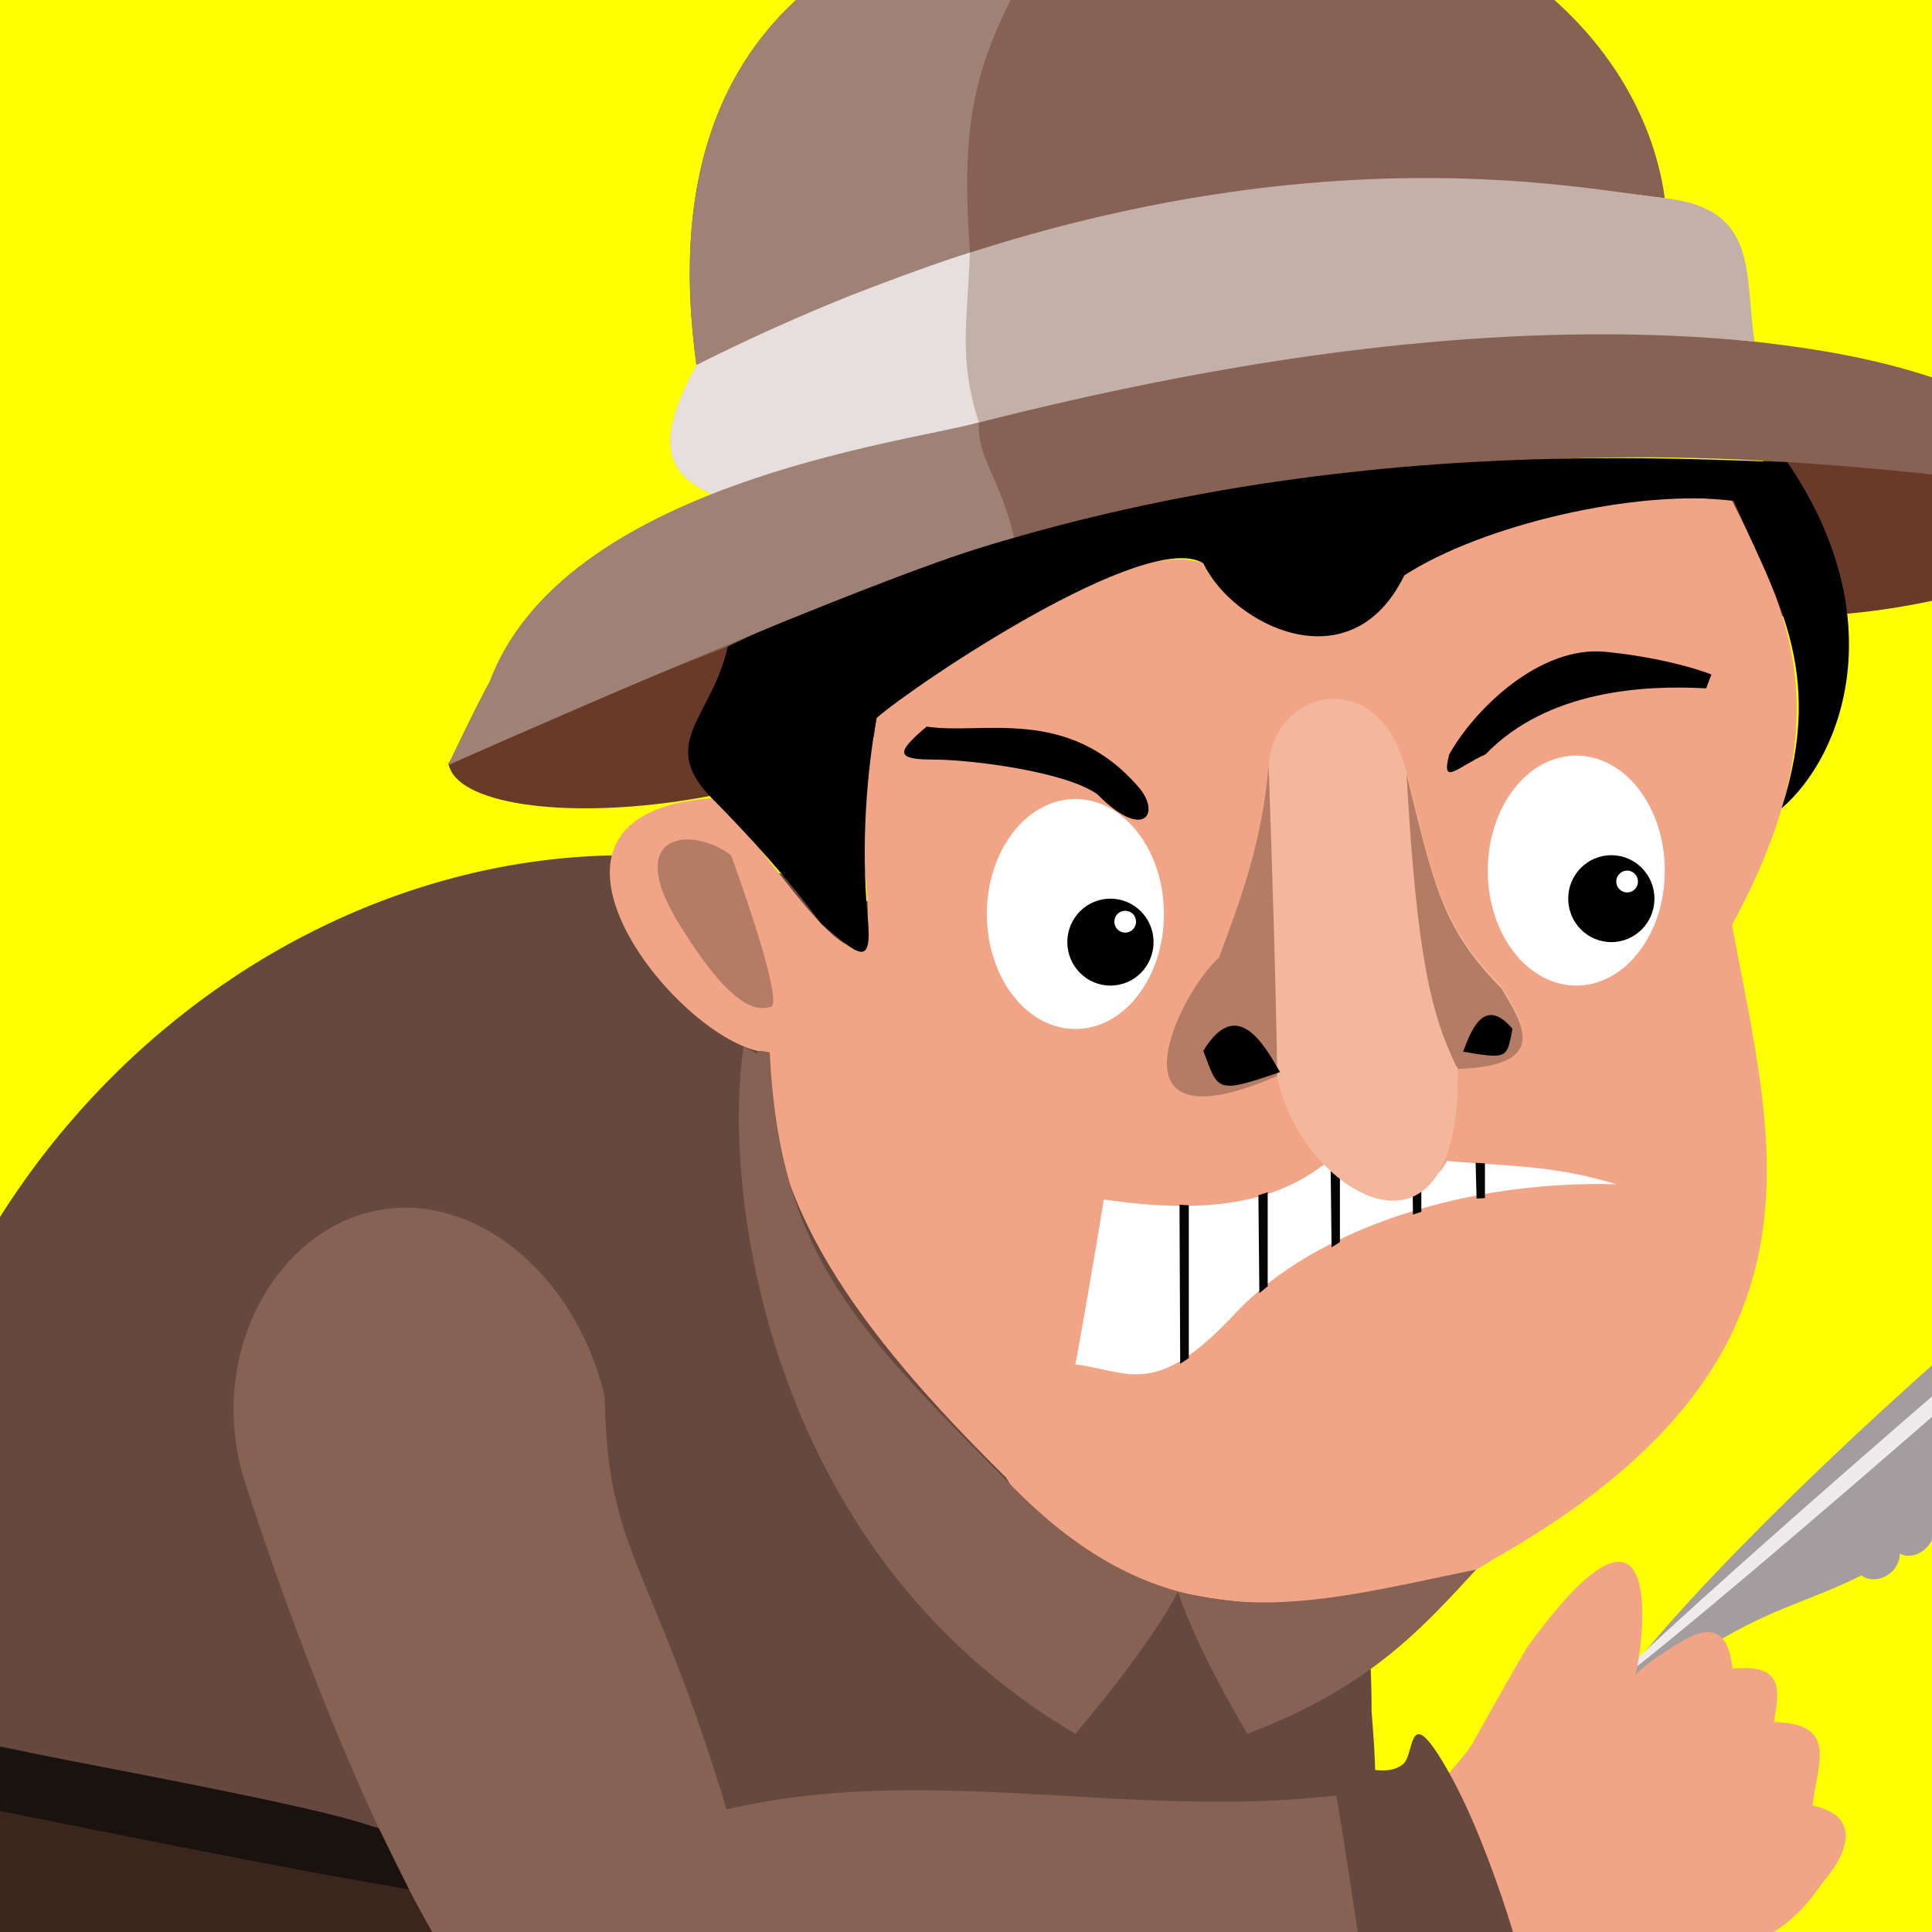
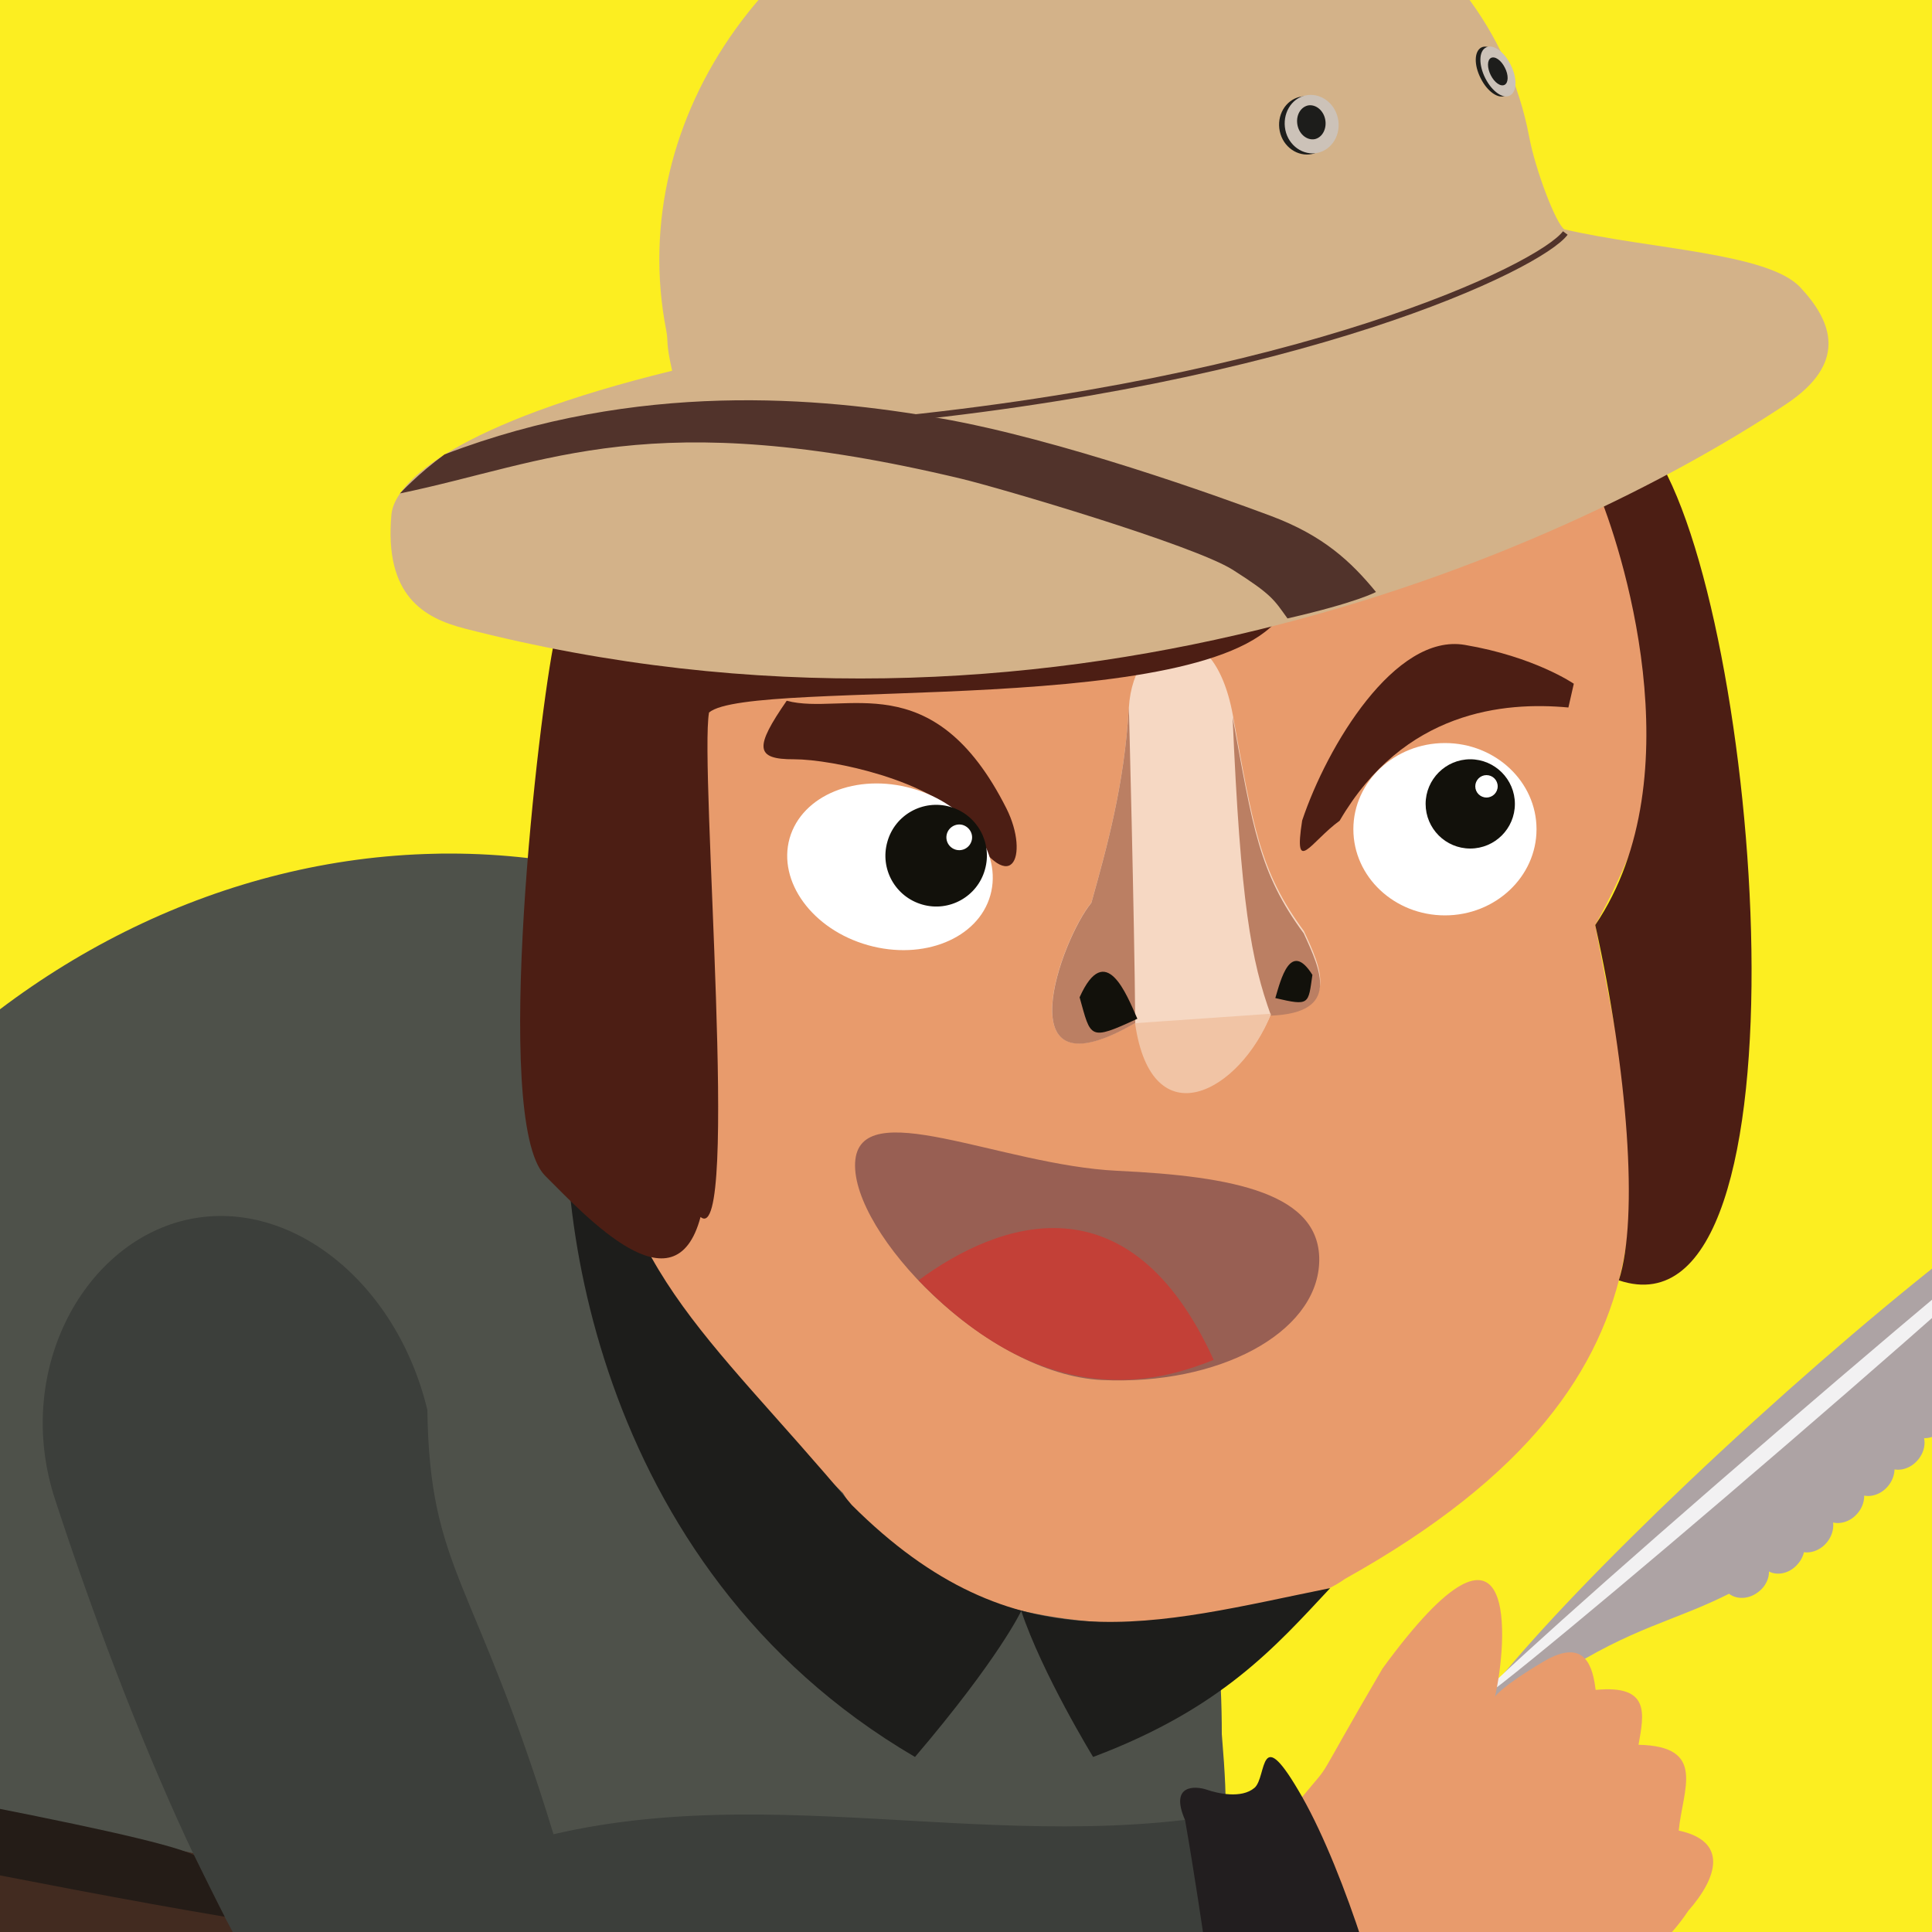
- <svg xmlns="http://www.w3.org/2000/svg" xmlns:xlink="http://www.w3.org/1999/xlink" version="1.1" x="0px" y="0px" viewBox="0 0 500 500" style="enable-background:new 0 0 500 500;" xml:space="preserve">
+ <svg xmlns="http://www.w3.org/2000/svg" xmlns:xlink="http://www.w3.org/1999/xlink" version="1.1" id="Calque_1" x="0px" y="0px" viewBox="0 0 100 100" style="enable-background:new 0 0 100 100;" xml:space="preserve">
  <style type="text/css">
- 	.st0{fill:#39B54A;}
- 	.st1{clip-path:url(#SVGID_2_);}
- 	.st2{fill:#A49DA0;}
- 	.st3{fill:#6C1011;}
- 	.st4{fill:#1B0B11;}
- 	.st5{fill:#693A28;}
- 	.st6{fill:#44312A;}
- 	.st7{fill:#65493E;}
- 	.st8{fill:#F1A586;}
- 	.st9{fill:#FFFFFF;}
- 	.st10{fill:#876153;}
- 	.st11{fill:#9F8175;}
- 	.st12{fill:#3B261E;}
- 	.st13{fill:#C3B0A9;}
- 	.st14{fill:#E7DFDD;}
- 	.st15{fill:#531911;}
- 	.st16{fill:#F4B79E;}
- 	.st17{fill:#B57C65;}
- 	.st18{fill:none;stroke:#000400;stroke-width:2.678;stroke-miterlimit:10;}
- 	.st19{fill:none;stroke:#000400;stroke-width:1.929;stroke-miterlimit:10;}
- 	.st20{fill:#000200;stroke:#030504;stroke-width:1.339;stroke-miterlimit:10;}
- 	.st21{fill:#EDEBEC;}
- 	.st22{fill:#19120F;}
- 	.st23{fill:#F15A24;}
- 	.st24{fill:#FF7BAC;}
- 	.st25{fill:#FFFF00;}
- 	.st26{clip-path:url(#SVGID_4_);}
- 	.st27{fill:none;stroke:#000400;stroke-width:2.688;stroke-miterlimit:10;}
- 	.st28{fill:none;stroke:#000400;stroke-width:1.936;stroke-miterlimit:10;}
- 	.st29{fill:#000200;stroke:#030504;stroke-width:1.344;stroke-miterlimit:10;}
- 	.st30{clip-path:url(#SVGID_6_);}
- 	.st31{clip-path:url(#SVGID_8_);}
- 	.st32{fill:#A66519;}
- 	.st33{fill:#F5C783;}
- 	.st34{fill:#D79B56;}
- 	.st35{fill:#F29885;}
- 	.st36{fill:#F6B83F;}
- 	.st37{fill:#E57F82;}
- 	.st38{fill:#E2A69C;}
- 	.st39{opacity:0.5;fill:#A5753E;}
- 	.st40{fill:#2B2523;}
- 	.st41{fill:#12110B;}
- 	.st42{clip-path:url(#SVGID_10_);}
- 	.st43{fill:#00FFFF;}
- 	.st44{clip-path:url(#SVGID_12_);}
+ 	.st0{fill:#FCEE21;}
+ 	.st1{clip-path:url(#SVGID_2_);fill:#ADA3A4;}
+ 	.st2{clip-path:url(#SVGID_4_);fill:#ADA3A4;}
+ 	.st3{clip-path:url(#SVGID_6_);fill:#ADA3A4;}
+ 	.st4{clip-path:url(#SVGID_8_);fill:#ADA3A4;}
+ 	.st5{clip-path:url(#SVGID_10_);fill:#ADA3A4;}
+ 	.st6{clip-path:url(#SVGID_12_);fill:#ADA3A4;}
+ 	.st7{clip-path:url(#SVGID_14_);fill:#ADA3A4;}
+ 	.st8{clip-path:url(#SVGID_16_);fill:#ADA3A4;}
+ 	.st9{clip-path:url(#SVGID_18_);fill:#4E514A;}
+ 	.st10{clip-path:url(#SVGID_20_);fill:#E89B6C;}
+ 	.st11{clip-path:url(#SVGID_22_);fill:#4C1E14;}
+ 	.st12{clip-path:url(#SVGID_24_);fill:#4C1E14;}
+ 	.st13{clip-path:url(#SVGID_26_);fill:#FFFFFF;}
+ 	.st14{clip-path:url(#SVGID_28_);fill:#12110B;}
+ 	.st15{clip-path:url(#SVGID_30_);fill:#FFFFFF;}
+ 	.st16{clip-path:url(#SVGID_32_);fill:#12110B;}
+ 	.st17{clip-path:url(#SVGID_34_);fill:#FFFFFF;}
+ 	.st18{clip-path:url(#SVGID_36_);fill:#FFFFFF;}
+ 	.st19{clip-path:url(#SVGID_38_);fill:#422B20;}
+ 	.st20{clip-path:url(#SVGID_40_);fill:#3C3F3B;}
+ 	.st21{clip-path:url(#SVGID_42_);fill:#F6D8C3;}
+ 	.st22{clip-path:url(#SVGID_44_);fill:#BB7F63;}
+ 	.st23{clip-path:url(#SVGID_46_);fill:#BB7F63;}
+ 	.st24{clip-path:url(#SVGID_48_);fill:#12110B;}
+ 	.st25{clip-path:url(#SVGID_50_);fill:#12110B;}
+ 	.st26{clip-path:url(#SVGID_52_);fill:#F2F1F2;}
+ 	.st27{clip-path:url(#SVGID_54_);fill:#E89B6C;}
+ 	.st28{clip-path:url(#SVGID_56_);fill:#221E1F;}
+ 	.st29{clip-path:url(#SVGID_58_);fill:#241C17;}
+ 	.st30{clip-path:url(#SVGID_60_);fill:#F1C4A5;}
+ 	.st31{clip-path:url(#SVGID_62_);fill:#1D1D1B;}
+ 	.st32{clip-path:url(#SVGID_64_);fill:#4C1E14;}
+ 	.st33{clip-path:url(#SVGID_66_);fill:#985F53;}
+ 	.st34{clip-path:url(#SVGID_68_);fill:#C34037;}
+ 	.st35{clip-path:url(#SVGID_70_);fill:#D3B289;}
+ 	.st36{clip-path:url(#SVGID_72_);fill:#1D1D1B;}
+ 	.st37{clip-path:url(#SVGID_74_);fill:#CCC2B8;}
+ 	.st38{clip-path:url(#SVGID_76_);fill:#1D1D1B;}
+ 	.st39{clip-path:url(#SVGID_78_);fill:#CCC2B8;}
+ 	.st40{clip-path:url(#SVGID_80_);fill:#1D1D1B;}
+ 	.st41{clip-path:url(#SVGID_82_);fill:#1D1D1B;}
+ 	.st42{clip-path:url(#SVGID_84_);fill:#51332B;}
+ 	.st43{clip-path:url(#SVGID_86_);fill:none;stroke:#51332B;stroke-width:0.3;stroke-miterlimit:10;}
</style>
-   <g id="Calque_1">
+   <g>
+     <rect class="st0" width="100" height="100" />
+   </g>
+   <g>
    <g>
-       <defs>
-         <rect id="SVGID_1_" x="-520" y="0" width="500" height="500" />
-       </defs>
-       <clipPath id="SVGID_2_">
-         <use xlink:href="#SVGID_1_" style="overflow:visible;" />
-       </clipPath>
-       <g class="st1">
-         <path class="st2" d="M-32.08,363.41c-44.9,40.84-77.9,77.68-73.71,82.29c52.54-44.65,55.41-22.14,100.31-62.99     C39.42,341.87,61,302.41,56.8,297.8C52.61,293.2,12.81,322.56-32.08,363.41z" />
-         <path class="st2" d="M35.47,342.11c-1.98,2.8-5.52,3.71-7.91,2.02c-2.4-1.69-2.73-5.33-0.75-8.13c1.98-2.8,5.52-3.71,7.91-2.02     C37.11,335.67,37.45,339.31,35.47,342.11z" />
-         <path class="st2" d="M28.86,351.63c-2.3,2.54-5.92,3.02-8.1,1.06c-2.17-1.97-2.06-5.62,0.24-8.17c2.3-2.54,5.92-3.02,8.09-1.06     C31.27,345.44,31.16,349.09,28.86,351.63z" />
-         <path class="st2" d="M22.89,358.88c-2.3,2.54-5.93,3.02-8.1,1.06c-2.17-1.96-2.07-5.62,0.24-8.16c2.3-2.55,5.92-3.02,8.09-1.06     C25.29,352.68,25.19,356.34,22.89,358.88z" />
-         <path class="st2" d="M15.39,365.37c-2.3,2.55-5.93,3.02-8.09,1.06c-2.17-1.97-2.07-5.62,0.24-8.16c2.3-2.55,5.92-3.02,8.09-1.06     C17.8,359.17,17.69,362.83,15.39,365.37z" />
-         <path class="st2" d="M8.76,373.23c-2.3,2.55-5.93,3.02-8.09,1.06c-2.18-1.97-2.07-5.62,0.23-8.16c2.3-2.55,5.92-3.02,8.09-1.06     C11.17,367.03,11.07,370.68,8.76,373.23z" />
-         <path class="st2" d="M1.25,379.79c-2.3,2.54-5.93,3.02-8.1,1.06c-2.17-1.97-2.06-5.62,0.24-8.16c2.3-2.55,5.92-3.02,8.09-1.06     C3.65,373.59,3.55,377.24,1.25,379.79z" />
-         <path class="st5" d="M26.82,129.85c1.65,10.35-23.57,22.97-56.31,28.17c-32.75,5.21-60.62,1.03-62.27-9.32     c-1.65-10.36,14.86-28.35,47.6-33.55C-11.41,109.95,25.18,119.5,26.82,129.85z" />
-         <path class="st10" d="M-404,198.43c18.08-37.59,27.2-55.05,71.6-69.25c44.4-14.21,155.9-52.1,266.46-39.47     c23.43,2.68,67.61,8.64,94.4,39.47C-80.22,117.17-185.07,98.36-404,198.43z" />
-         <path class="st21" d="M-26.47,366.13c-42.12,36.29-75.68,66.39-74.95,67.22c0.72,0.84,35.45-27.91,77.56-64.2     c42.11-36.29,75.67-66.38,74.95-67.22C50.37,301.1,15.65,329.84-26.47,366.13z" />
-       </g>
-     </g>
-   </g>
-   <g id="Calque_2">
-     <rect y="-0.05" class="st25" width="500" height="500" />
-     <g>
-       <defs>
-         <rect id="SVGID_3_" y="-2" width="500" height="503.91" />
-       </defs>
-       <clipPath id="SVGID_4_">
-         <use xlink:href="#SVGID_3_" style="overflow:visible;" />
-       </clipPath>
-       <g class="st26">
-         <path class="st2" d="M487.92,364.25c-44.9,41.16-77.9,78.29-73.71,82.93c52.54-45,55.41-22.32,100.31-63.48     c44.91-41.16,66.48-80.93,62.29-85.58C572.61,293.49,532.81,323.08,487.92,364.25z" />
-         <path class="st2" d="M505.95,394.95c-2.3,2.56-5.93,3.04-8.09,1.06c-2.18-1.98-2.07-5.66,0.24-8.22c2.3-2.57,5.92-3.04,8.09-1.07     C508.35,388.7,508.25,392.38,505.95,394.95z" />
-         <path class="st2" d="M498.77,400.34c-2.3,2.56-5.93,3.04-8.1,1.06c-2.17-1.98-2.07-5.66,0.24-8.23c2.3-2.57,5.92-3.05,8.09-1.07     C501.17,394.08,501.07,397.76,498.77,400.34z" />
-         <path class="st2" d="M489.02,407.24c-2.72,2.12-6.36,1.94-8.15-0.4c-1.79-2.34-1.04-5.94,1.68-8.05     c2.71-2.12,6.36-1.94,8.15,0.39C492.49,401.51,491.74,405.12,489.02,407.24z" />
-         <path class="st5" d="M234.65,178.55c1.65,10.43-23.56,23.14-56.31,28.39c-32.75,5.24-60.62,1.04-62.27-9.4     c10.23-13.33,23.57-23.14,56.31-28.39C205.13,163.9,233.01,168.11,234.65,178.55z" />
-         <path class="st5" d="M546.82,128.87c1.65,10.43-23.57,23.15-56.31,28.39c-32.75,5.25-60.62,1.04-62.27-9.39     c-1.65-10.44,14.86-28.57,47.6-33.81C508.59,108.8,545.18,118.43,546.82,128.87z" />
-         <path class="st7" d="M354.97,442.99c0-122.42-86.39-221.66-192.96-221.66c-1.22,0-2.43,0.01-3.64,0.04     C53.49,223.6-41.56,322.44-30.94,442.99c2.07,23.49,4.75,31.58,4.75,31.58c33.92,17.99,76.77,28.79,135.68,30.59     c58.92,1.8,116.32,28.29,222.71,15.29C353.19,462.88,358.33,484.3,354.97,442.99z" />
-         <path class="st8" d="M448.26,129.57c13.83,27.89,29.46,55.78,0,109.75c10.27,56.67,29.46,112.9-62.49,164.63     c-19.19,13.94-99.98,22.49-125.42-21.59c-38.83-38.23-63.38-72.42-61.15-109.98c-21.87-0.22-73.2-62.75-13.39-65.9     c20.98,23.84,46.42,67.92,36.6,9.45c3.57-25.19,4.46-30.14,4.46-30.14c6.7-8.54,63.28-47.68,84.53-40.03     c5.18,13.5,38.66,31.04,52.04,3.15C385.32,135.41,388.9,124.17,448.26,129.57z" />
-         <path d="M375.06,195.24c6.25-11.25,23.21-28.34,40.61-26.54c17.4,1.8,27.23,5.85,27.23,5.85c-1.34,3.6-1.34,3.6-1.34,3.6     c-16.06-0.9-41.06,0.45-57.13,17.09C377.29,198.39,372.83,203.78,375.06,195.24z" />
-         <path d="M239.82,188.04c14.28,2.25,36.54-5.6,54.9,15.74c5.8,6.75,1.34,13.95-10.71,1.8c-8.03-5.85-32.58-9-42.4-9     C231.79,196.59,231.79,194.79,239.82,188.04z" />
-         <ellipse class="st9" cx="407.94" cy="225.31" rx="22.91" ry="29.76" />
-         <path d="M428.17,232.57c0,6.21-5,11.25-11.16,11.25c-6.16,0-11.16-5.04-11.16-11.25c0-6.21,5-11.25,11.16-11.25     C423.17,221.33,428.17,226.36,428.17,232.57z" />
-         <path class="st9" d="M301.22,236.55c0,16.44-10.25,29.76-22.91,29.76c-12.65,0-22.91-13.32-22.91-29.76     c0-16.43,10.26-29.76,22.91-29.76C290.96,206.79,301.22,220.12,301.22,236.55z" />
-         <path d="M298.54,243.82c0,6.21-5,11.25-11.16,11.25c-6.17,0-11.16-5.04-11.16-11.25c0-6.21,4.99-11.25,11.16-11.25     C293.55,232.57,298.54,237.61,298.54,243.82z" />
-         <path class="st9" d="M294.01,238.53c0,1.56-1.26,2.83-2.81,2.83s-2.81-1.26-2.81-2.83s1.25-2.83,2.81-2.83     S294.01,236.97,294.01,238.53z" />
-         <path class="st9" d="M423.91,228.14c0,1.56-1.26,2.83-2.81,2.83c-1.55,0-2.81-1.26-2.81-2.83s1.25-2.83,2.81-2.83     C422.65,225.31,423.91,226.57,423.91,228.14z" />
-         <path class="st9" d="M285.66,310.43c7.93,1.15,15.68,1.83,23.07,1.63c12.94-0.34,24.78-3.36,34.53-11.17     c4.06,6.81,24.3,12.75,31.19-0.41c16.8,1.36,28.09,1.17,43.85,6.01c-38.29-1.06-77.93,11.2-98.64,33.44     c-20.73,22.24-27.27,14.98-41.34,13.17C282.71,329.04,285.66,310.43,285.66,310.43z" />
-         <path class="st10" d="M430.85,51.3c-6.13-44.66-55.19-92.44-152.54-80.29C179.49-16.66,174.1,49.82,180.24,94.48     C231.12,74.24,306.55,34.43,430.85,51.3z" />
-         <path class="st11" d="M278.31-28.99C179.49-16.66,174.1,49.82,180.24,94.48c40.78-10.92,57.37-8.13,73.04-2.56     C247.29,28.74,248.03,19.66,278.31-28.99z" />
-         <path class="st10" d="M116,197.98c18.08-37.88,27.2-55.48,71.6-69.79c44.4-14.32,155.9-52.51,266.46-39.78     c23.43,2.7,67.61,8.71,94.4,39.78C439.78,116.08,334.93,97.13,116,197.98z" />
-         <path d="M224.56,237.34c-1.84-19.5-0.1-37.95,2.31-51.54c10.46-9.03,69.97-49.04,84.53-40.03c7.41,15.75,38.11,31.68,52.04,3.15     c20.04-13.06,60.25-22.48,85.25-19.34c10.27,24.29,24.03,43.16,12.38,79.62c16.19-13.95,28.74-49.65,1.49-89.6     c-41.54-1.23-156.53-9.03-274.22,47.7c-3.88,18.05-17.93,24.66-4.69,38.7c10.33,10.36,20.68,21.9,28.83,33.01     C222.42,247.42,225.82,250.64,224.56,237.34z" />
-         <path class="st12" d="M333.2,523.63c-46.62,84.89-70.05,129.96-174.3,129.96c-104.24,0-188.75-93.18-188.75-208.13" />
-         <path class="st10" d="M192.47,270.81c-5.54,34.86,4.49,130,85.84,177.9c21.09-24.97,26.53-36.79,26.53-36.79     c5.27,15.87,17.99,36.79,17.99,36.79c32.05-12.15,45.46-27.68,59.22-42.52c-43.87,8.95-78.63,20.25-119.47-20.91     c-40.84-41.16-60.76-60.17-63.38-112.9C192.47,270.81,199.72,274.8,192.47,270.81z" />
-         <path class="st13" d="M180.24,94.48c-9.37,17.54-10.04,27.6,4.69,33.71c34.82-8.74,155.95-51.06,269.14-39.78     c-2.68-17.54,1.28-34.45-23.21-37.11C406.36,48.64,313.77,27.57,180.24,94.48z" />
-         <path class="st14" d="M232.68,114.78c-21.35,5.83-37.97,10.95-47.76,13.4c-14.73-6.1-14.06-16.16-4.69-33.71     c13.78-6.91,27.12-12.87,40-18.02c9.66-3.74,23.01-8.68,30.78-11.09c-0.58,17.64-3.07,27.32,2.32,43.97     C235.7,113.96,238.21,114.04,232.68,114.78z" />
-         <path class="st10" d="M156.5,361.4c-7.79-32.61-34.91-53.99-60.59-47.77c-25.68,6.23-42.74,38.44-32.4,70.32     c18.31,56.43,45.98,123.01,69.19,144.6c105.33,5.4,155.77,1.35,261.77-12.37c-7.3-28.7-19.41-57.35-19.41-57.35     c-63.82,18.44-125.42-4.95-187.01,9.44C168.41,403.5,157.09,402.07,156.5,361.4z" />
-         <path class="st16" d="M388.45,255.07c5.8,9.44,12.72,20.24-11.23,20.99c1.16,57.77-40.99,32.19-46.68,2.42     c-45.53,19.7-25.44-21.39-15.07-30.68c5.35-14.32,11.28-29.98,12.84-49.82c1.55-19.83,28.67-26.38,35.7,1.86     C371.04,228.08,373.05,239.55,388.45,255.07z" />
-         <path class="st17" d="M377.22,276.64c23.95-0.75,17.03-11.55,11.23-20.99c-15.4-15.52-17.4-26.99-24.44-55.23     C366.69,247.87,370.35,262.68,377.22,276.64z" />
-         <path class="st17" d="M328.31,197.98c-1.56,19.83-7.49,35.49-12.84,49.82c-10.38,9.29-30.46,50.39,15.07,30.68     C330.2,249.8,328.31,197.98,328.31,197.98z" />
-         <path d="M331.28,277.45c-3.71-6.23-10.93-20.23-19.87-5.49C315.33,282.32,314.57,283.2,331.28,277.45z" />
-         <path d="M378.65,272.17c1.82-4.63,5.17-14.91,12.78-5.91C389.91,273.71,390.52,274.23,378.65,272.17z" />
-         <polygon class="st29" points="306.99,351.12 306.1,351.71 305.93,312.49 306.99,312.56    " />
-         <polygon class="st29" points="327.41,332.59 326.58,333.26 326.35,309.81 327.41,309.48    " />
-         <polygon class="st29" points="346.1,321.08 345.27,321.61 345.06,303.69 346.1,304.77    " />
-         <polygon class="st29" points="367.17,313.14 366.33,313.42 366.12,295.5 367.17,296.59    " />
-         <polygon class="st29" points="383.63,309.43 382.79,309.48 382.58,301.64 383.63,301.71    " />
-         <path class="st16" d="M377.22,276.15c1.16,57.77-40.99,32.19-46.68,2.42" />
-         <path class="st11" d="M253.34,109.34c-19.05,5.21-107.77,15.95-126.75,67.37c-5.8,11.36-10.58,21.27-10.58,21.27     c38.44-16.99,118.29-51.63,146.43-58.82C258.73,123.2,252.78,118.48,253.34,109.34z" />
-         <path class="st17" d="M189.22,221.33c-10.47-7.77-27.77-5.68-13.82,17.2c13.95,22.88,20.41,23.08,24.09,22.05     C203.19,259.55,189.22,221.33,189.22,221.33z" />
-         <path class="st21" d="M493.53,366.99c-42.12,36.58-75.68,66.91-74.95,67.75c0.72,0.84,35.45-28.12,77.56-64.7     c42.11-36.57,75.67-66.9,74.95-67.74C570.37,301.45,535.65,330.41,493.53,366.99z" />
-         <path class="st8" d="M375.06,458.83c13.39,31.71,12.72,26.31,19.41,57.35c34.14-10.8,60.25-3.37,76.99-28.68     c7.37-8.44,10.04-17.55-2.34-20.24c1-10.46,7.03-21.26-10.04-21.59c1.34-7.76,3.01-15.18-10.71-13.83     c-0.67-5.4-2.34-13.49-13.06-7.08c-10.71,6.41-12.05,8.77-12.05,8.77c3.01-13.16,6.36-54.65-28.12-7.09     C376.73,458.15,383.43,448.71,375.06,458.83z" />
-         <path class="st7" d="M345.82,464.65c4.88,28.12,7.48,52.54,10.1,59.38c4.92,6.84,9.07,5.7,13.22,3.25     c4.15-2.45,7.39-4.05,12.91-3.25c5.52,0.8,13.67,2.77,14.28-2.92c0.62-5.69-10.29-42.8-21.28-62.28     c-10.99-19.48-8.68-5.08-11.91-2.29c-3.22,2.79-9.22,1.39-11.98,0.47C348.4,456.07,341.87,455.58,345.82,464.65z" />
-         <path class="st22" d="M-30.68,445.82C-4.86,452.01,86.1,467.4,98.2,473.48c6.02,12.35,7.66,15.51,7.66,15.51     c-47.12-7.99-110.47-21.61-135.04-25.95C-37.14,451.89-30.68,445.82-30.68,445.82z" />
-       </g>
-     </g>
-     <g>
-       <defs>
-         <rect id="SVGID_5_" x="520" width="500" height="500" />
-       </defs>
-       <clipPath id="SVGID_6_">
-         <use xlink:href="#SVGID_5_" style="overflow:visible;" />
-       </clipPath>
-       <g class="st30">
-         <path class="st7" d="M874.97,441.54c0-121.47-86.39-219.94-192.96-219.94c-1.22,0-2.43,0.01-3.64,0.04     c-104.89,2.21-199.94,100.29-189.31,219.9c2.07,23.31,4.75,31.34,4.75,31.34c33.92,17.85,76.77,28.56,135.68,30.35     c58.92,1.79,116.32,28.07,222.71,15.18C873.19,461.27,878.33,482.53,874.97,441.54z" />
-         <path class="st12" d="M853.2,521.56c-46.62,84.24-70.05,128.96-174.3,128.96c-104.24,0-188.75-92.46-188.75-206.51" />
-         <path class="st22" d="M489.32,444.35c25.82,6.15,116.77,21.42,128.88,27.45c6.02,12.25,7.66,15.39,7.66,15.39     c-47.12-7.92-110.47-21.44-135.04-25.74C482.86,450.38,489.32,444.35,489.32,444.35z" />
+       <g>
+         <defs>
+           <rect id="SVGID_1_" width="100" height="100" />
+         </defs>
+         <clipPath id="SVGID_2_">
+           <use xlink:href="#SVGID_1_" style="overflow:visible;" />
+         </clipPath>
+         <path class="st1" d="M90.78,73.56c-9.3,8.46-16.14,16.09-15.28,17.05c10.89-9.25,11.48-4.59,20.78-13.05     c9.31-8.46,13.78-16.64,12.91-17.59C108.33,59.02,100.09,65.1,90.78,73.56z" />
+       </g>
+       <g>
+         <defs>
+           <rect id="SVGID_3_" width="100" height="100" />
+         </defs>
+         <clipPath id="SVGID_4_">
+           <use xlink:href="#SVGID_3_" style="overflow:visible;" />
+         </clipPath>
+         <path class="st2" d="M100.62,73.97c-0.47,0.52-1.23,0.63-1.67,0.22c-0.45-0.41-0.42-1.16,0.05-1.69     c0.47-0.53,1.23-0.63,1.67-0.22C101.12,72.69,101.09,73.44,100.62,73.97z" />
+       </g>
+       <g>
+         <defs>
+           <rect id="SVGID_5_" width="100" height="100" />
+         </defs>
+         <clipPath id="SVGID_6_">
+           <use xlink:href="#SVGID_5_" style="overflow:visible;" />
+         </clipPath>
+         <path class="st3" d="M99.24,75.6c-0.47,0.53-1.23,0.63-1.67,0.22c-0.45-0.41-0.43-1.16,0.05-1.69c0.47-0.53,1.23-0.63,1.67-0.22     C99.74,74.31,99.72,75.07,99.24,75.6z" />
+       </g>
+       <g>
+         <defs>
+           <rect id="SVGID_7_" width="100" height="100" />
+         </defs>
+         <clipPath id="SVGID_8_">
+           <use xlink:href="#SVGID_7_" style="overflow:visible;" />
+         </clipPath>
+         <path class="st4" d="M97.69,76.96c-0.47,0.53-1.23,0.63-1.67,0.22c-0.45-0.41-0.42-1.16,0.05-1.69c0.47-0.52,1.23-0.63,1.67-0.22     C98.19,75.68,98.16,76.43,97.69,76.96z" />
+       </g>
+       <g>
+         <defs>
+           <rect id="SVGID_9_" width="100" height="100" />
+         </defs>
+         <clipPath id="SVGID_10_">
+           <use xlink:href="#SVGID_9_" style="overflow:visible;" />
+         </clipPath>
+         <path class="st5" d="M96.12,78.36c-0.47,0.53-1.23,0.63-1.67,0.22c-0.45-0.41-0.42-1.16,0.05-1.69s1.23-0.63,1.67-0.22     C96.62,77.08,96.59,77.84,96.12,78.36z" />
+       </g>
+       <g>
+         <defs>
+           <rect id="SVGID_11_" width="100" height="100" />
+         </defs>
+         <clipPath id="SVGID_12_">
+           <use xlink:href="#SVGID_11_" style="overflow:visible;" />
+         </clipPath>
+         <path class="st6" d="M94.52,79.88c-0.47,0.53-1.23,0.63-1.67,0.22c-0.45-0.41-0.42-1.16,0.05-1.69c0.47-0.53,1.23-0.63,1.67-0.22     C95.02,78.59,94.99,79.35,94.52,79.88z" />
+       </g>
+       <g>
+         <defs>
+           <rect id="SVGID_13_" width="100" height="100" />
+         </defs>
+         <clipPath id="SVGID_14_">
+           <use xlink:href="#SVGID_13_" style="overflow:visible;" />
+         </clipPath>
+         <path class="st7" d="M93.03,80.98c-0.47,0.53-1.22,0.63-1.67,0.22c-0.45-0.41-0.43-1.16,0.05-1.69s1.23-0.63,1.67-0.22     C93.53,79.7,93.51,80.46,93.03,80.98z" />
+       </g>
+       <g>
+         <defs>
+           <rect id="SVGID_15_" width="100" height="100" />
+         </defs>
+         <clipPath id="SVGID_16_">
+           <use xlink:href="#SVGID_15_" style="overflow:visible;" />
+         </clipPath>
+         <path class="st8" d="M91.01,82.4c-0.56,0.44-1.32,0.4-1.69-0.08c-0.37-0.48-0.21-1.22,0.35-1.66c0.56-0.44,1.32-0.4,1.69,0.08     C91.73,81.23,91.58,81.97,91.01,82.4z" />
+       </g>
+       <g>
+         <defs>
+           <rect id="SVGID_17_" width="100" height="100" />
+         </defs>
+         <clipPath id="SVGID_18_">
+           <use xlink:href="#SVGID_17_" style="overflow:visible;" />
+         </clipPath>
+         <path class="st9" d="M63.24,89.75c0-25.17-17.9-45.57-39.98-45.57c-0.25,0-0.51,0-0.76,0.01C0.77,44.64-18.92,64.97-16.72,89.75     c0.43,4.83,0.99,6.49,0.99,6.49c7.03,3.7,15.91,5.92,28.11,6.29c12.21,0.37,24.1,5.82,46.14,3.14     C62.87,93.84,63.94,98.24,63.24,89.75z" />
+       </g>
+       <g>
+         <defs>
+           <rect id="SVGID_19_" width="100" height="100" />
+         </defs>
+         <clipPath id="SVGID_20_">
+           <use xlink:href="#SVGID_19_" style="overflow:visible;" />
+         </clipPath>
+         <path class="st10" d="M82.57,25.32c2.86,5.73,6.11,11.47,0,22.56c2.13,11.65,6.11,23.21-12.95,33.84     c-3.98,2.87-20.71,4.63-25.99-4.44C35.59,69.43,30.5,62.4,30.96,54.68c-4.53-0.04-0.47-4.49-2.77-13.55     c4.34,4.9,9.62,13.96,7.58,1.94c0.74-5.17,0.92-6.19,0.92-6.19c1.39-1.76,13.11-9.8,17.51-8.23c1.08,2.77,8.01,6.38,10.78,0.65     C69.53,26.52,70.27,24.21,82.57,25.32z" />
+       </g>
+       <g>
+         <defs>
+           <rect id="SVGID_21_" width="100" height="100" />
+         </defs>
+         <clipPath id="SVGID_22_">
+           <use xlink:href="#SVGID_21_" style="overflow:visible;" />
+         </clipPath>
+         <path class="st11" d="M67.4,42.47c1.29-3.86,4.81-9.71,8.42-9.09c3.61,0.61,5.64,2.01,5.64,2.01c-0.28,1.23-0.28,1.23-0.28,1.23     c-3.33-0.31-8.51,0.16-11.84,5.86C67.86,43.55,66.94,45.4,67.4,42.47z" />
+       </g>
+       <g>
+         <defs>
+           <rect id="SVGID_23_" width="100" height="100" />
+         </defs>
+         <clipPath id="SVGID_24_">
+           <use xlink:href="#SVGID_23_" style="overflow:visible;" />
+         </clipPath>
+         <path class="st12" d="M40.72,36.27c2.96,0.8,7.57-1.99,11.38,5.59c1.2,2.4,0.28,4.96-2.22,0.64c-1.66-2.08-6.75-3.2-8.78-3.2     C39.06,39.31,39.06,38.67,40.72,36.27z" />
+       </g>
+       <g>
+         <defs>
+           <rect id="SVGID_25_" width="100" height="100" />
+         </defs>
+         <clipPath id="SVGID_26_">
+           <use xlink:href="#SVGID_25_" style="overflow:visible;" />
+         </clipPath>
+         <path class="st13" d="M79.53,42.92c0,2.46-2.13,4.46-4.74,4.46s-4.74-1.99-4.74-4.46c0-2.46,2.13-4.46,4.74-4.46     C77.4,38.46,79.53,40.46,79.53,42.92z" />
+       </g>
+       <g>
+         <defs>
+           <rect id="SVGID_27_" width="100" height="100" />
+         </defs>
+         <clipPath id="SVGID_28_">
+           <use xlink:href="#SVGID_27_" style="overflow:visible;" />
+         </clipPath>
+         <path class="st14" d="M78.41,41.61c0,1.28-1.04,2.31-2.31,2.31c-1.28,0-2.31-1.04-2.31-2.31s1.04-2.31,2.31-2.31     C77.37,39.3,78.41,40.34,78.41,41.61z" />
+       </g>
+       <g>
+         <defs>
+           <rect id="SVGID_29_" width="100" height="100" />
+         </defs>
+         <clipPath id="SVGID_30_">
+           <use xlink:href="#SVGID_29_" style="overflow:visible;" />
+         </clipPath>
+         <path class="st15" d="M51.26,46.34c-0.63,2.24-3.47,3.39-6.34,2.58c-2.87-0.81-4.68-3.29-4.05-5.53     c0.64-2.24,3.47-3.39,6.34-2.58C50.09,41.63,51.89,44.1,51.26,46.34z" />
+       </g>
+       <g>
+         <defs>
+           <rect id="SVGID_31_" width="100" height="100" />
+         </defs>
+         <clipPath id="SVGID_32_">
+           <use xlink:href="#SVGID_31_" style="overflow:visible;" />
+         </clipPath>
+         <path class="st16" d="M50.98,45.01c-0.39,1.4-1.85,2.21-3.24,1.81c-1.4-0.4-2.21-1.85-1.81-3.25c0.39-1.4,1.85-2.21,3.25-1.81     C50.57,42.16,51.38,43.61,50.98,45.01z" />
+       </g>
+       <g>
+         <defs>
+           <rect id="SVGID_33_" width="100" height="100" />
+         </defs>
+         <clipPath id="SVGID_34_">
+           <use xlink:href="#SVGID_33_" style="overflow:visible;" />
+         </clipPath>
+         <path class="st17" d="M50.29,43.52c-0.1,0.35-0.46,0.56-0.82,0.46c-0.35-0.1-0.56-0.46-0.46-0.82c0.1-0.35,0.47-0.56,0.82-0.46     C50.19,42.81,50.39,43.18,50.29,43.52z" />
+       </g>
+       <g>
+         <defs>
+           <rect id="SVGID_35_" width="100" height="100" />
+         </defs>
+         <clipPath id="SVGID_36_">
+           <use xlink:href="#SVGID_35_" style="overflow:visible;" />
+         </clipPath>
+         <path class="st18" d="M77.52,40.7c0,0.32-0.26,0.58-0.58,0.58c-0.32,0-0.58-0.26-0.58-0.58s0.26-0.58,0.58-0.58     C77.26,40.12,77.52,40.38,77.52,40.7z" />
+       </g>
+       <g>
+         <defs>
+           <rect id="SVGID_37_" width="100" height="100" />
+         </defs>
+         <clipPath id="SVGID_38_">
+           <use xlink:href="#SVGID_37_" style="overflow:visible;" />
+         </clipPath>
+         <path class="st19" d="M58.72,106.33c-9.66,17.46-14.51,26.72-36.11,26.72s-39.11-19.16-39.11-42.79" />
+       </g>
+       <g>
+         <defs>
+           <rect id="SVGID_39_" width="100" height="100" />
+         </defs>
+         <clipPath id="SVGID_40_">
+           <use xlink:href="#SVGID_39_" style="overflow:visible;" />
+         </clipPath>
+         <path class="st20" d="M22.12,72.98c-1.61-6.71-7.23-11.1-12.56-9.82c-5.32,1.28-8.86,7.9-6.71,14.45     c3.79,11.6,9.52,25.29,14.34,29.72c21.82,1.11,32.28,0.28,54.24-2.54C69.91,98.89,67.4,93,67.4,93     c-13.22,3.79-25.99-1.02-38.75,1.94C24.58,81.63,22.24,81.34,22.12,72.98z" />
+       </g>
+       <g>
+         <defs>
+           <rect id="SVGID_41_" width="100" height="100" />
+         </defs>
+         <clipPath id="SVGID_42_">
+           <use xlink:href="#SVGID_41_" style="overflow:visible;" />
+         </clipPath>
+         <path class="st21" d="M67.49,48.19c0.88,1.91,1.92,4.11-1.69,4.26c-1.19,2.94-4.72,6.58-7.04,0.49     c-6.86,3.99-3.84-4.34-2.27-6.22c0.81-2.91,1.7-6.08,1.94-10.1c0.24-4.02,4.32-5.35,5.38,0.38     C64.86,42.72,65.17,45.05,67.49,48.19z" />
+       </g>
+       <g>
+         <defs>
+           <rect id="SVGID_43_" width="100" height="100" />
+         </defs>
+         <clipPath id="SVGID_44_">
+           <use xlink:href="#SVGID_43_" style="overflow:visible;" />
+         </clipPath>
+         <path class="st22" d="M65.79,52.57c3.61-0.15,2.57-2.34,1.69-4.26c-2.32-3.14-2.63-5.47-3.68-11.19     C64.21,46.74,64.76,49.74,65.79,52.57z" />
+       </g>
+       <g>
+         <defs>
+           <rect id="SVGID_45_" width="100" height="100" />
+         </defs>
+         <clipPath id="SVGID_46_">
+           <use xlink:href="#SVGID_45_" style="overflow:visible;" />
+         </clipPath>
+         <path class="st23" d="M58.43,36.63c-0.24,4.02-1.13,7.19-1.94,10.1c-1.56,1.88-4.59,10.21,2.27,6.22     C58.71,47.13,58.43,36.63,58.43,36.63z" />
+       </g>
+       <g>
+         <defs>
+           <rect id="SVGID_47_" width="100" height="100" />
+         </defs>
+         <clipPath id="SVGID_48_">
+           <use xlink:href="#SVGID_47_" style="overflow:visible;" />
+         </clipPath>
+         <path class="st24" d="M58.87,52.73c-0.56-1.26-1.65-4.1-2.99-1.11C56.47,53.72,56.35,53.9,58.87,52.73z" />
+       </g>
+       <g>
+         <defs>
+           <rect id="SVGID_49_" width="100" height="100" />
+         </defs>
+         <clipPath id="SVGID_50_">
+           <use xlink:href="#SVGID_49_" style="overflow:visible;" />
+         </clipPath>
+         <path class="st25" d="M66.01,51.66c0.28-0.94,0.78-3.02,1.92-1.2C67.71,51.98,67.8,52.08,66.01,51.66z" />
+       </g>
+       <g>
+         <defs>
+           <rect id="SVGID_51_" width="100" height="100" />
+         </defs>
+         <clipPath id="SVGID_52_">
+           <use xlink:href="#SVGID_51_" style="overflow:visible;" />
+         </clipPath>
+         <path class="st26" d="M91.95,74.13c-8.73,7.52-15.68,13.76-15.53,13.93c0.15,0.17,7.34-5.78,16.07-13.3     c8.73-7.52,15.68-13.76,15.53-13.92C107.87,60.66,100.68,66.61,91.95,74.13z" />
+       </g>
+       <g>
+         <defs>
+           <rect id="SVGID_53_" width="100" height="100" />
+         </defs>
+         <clipPath id="SVGID_54_">
+           <use xlink:href="#SVGID_53_" style="overflow:visible;" />
+         </clipPath>
+         <path class="st27" d="M67.4,93.01c2.78,6.52,2.64,5.41,4.03,11.79c7.08-2.22,12.48-0.69,15.95-5.89     c1.53-1.74,2.08-3.61-0.49-4.16c0.21-2.15,1.46-4.37-2.08-4.44c0.28-1.59,0.63-3.12-2.22-2.84c-0.14-1.11-0.49-2.78-2.71-1.46     s-2.5,1.81-2.5,1.81c0.63-2.71,1.32-11.24-5.82-1.46C67.75,92.87,69.13,90.92,67.4,93.01z" />
+       </g>
+       <g>
+         <defs>
+           <rect id="SVGID_55_" width="100" height="100" />
+         </defs>
+         <clipPath id="SVGID_56_">
+           <use xlink:href="#SVGID_55_" style="overflow:visible;" />
+         </clipPath>
+         <path class="st28" d="M61.34,94.21c1.01,5.78,1.55,10.8,2.09,12.21c1.02,1.41,1.88,1.18,2.74,0.67c0.86-0.51,1.53-0.83,2.68-0.67     s2.83,0.57,2.96-0.6c0.13-1.17-2.13-8.8-4.41-12.81c-2.28-4.01-1.8-1.04-2.47-0.47c-0.67,0.57-1.91,0.29-2.48,0.09     C61.88,92.44,60.52,92.34,61.34,94.21z" />
+       </g>
+       <g>
+         <defs>
+           <rect id="SVGID_57_" width="100" height="100" />
+         </defs>
+         <clipPath id="SVGID_58_">
+           <use xlink:href="#SVGID_57_" style="overflow:visible;" />
+         </clipPath>
+         <path class="st29" d="M-16.67,90.33c5.35,1.28,24.19,4.44,26.71,5.69c1.25,2.54,1.59,3.19,1.59,3.19     c-9.76-1.64-22.89-4.44-27.98-5.33C-18.01,91.58-16.67,90.33-16.67,90.33z" />
+       </g>
+       <g>
+         <defs>
+           <rect id="SVGID_59_" width="100" height="100" />
+         </defs>
+         <clipPath id="SVGID_60_">
+           <use xlink:href="#SVGID_59_" style="overflow:visible;" />
+         </clipPath>
+         <path class="st30" d="M65.79,52.47c-1.6,4.07-6.18,6.52-7.04,0.49" />
+       </g>
+       <g>
+         <defs>
+           <rect id="SVGID_61_" width="100" height="100" />
+         </defs>
+         <clipPath id="SVGID_62_">
+           <use xlink:href="#SVGID_61_" style="overflow:visible;" />
+         </clipPath>
+         <path class="st31" d="M29.57,54.36c-1.15,7.17,0.93,26.72,17.79,36.58c4.37-5.13,5.5-7.56,5.5-7.56     c1.09,3.26,3.72,7.56,3.72,7.56c6.64-2.5,9.42-5.69,12.27-8.74c-9.09,1.84-16.29,4.16-24.76-4.3     c-7.54-9.01-12.59-12.37-13.13-23.21C29.57,54.36,31.07,55.17,29.57,54.36z" />
+       </g>
+       <g>
+         <defs>
+           <rect id="SVGID_63_" width="100" height="100" />
+         </defs>
+         <clipPath id="SVGID_64_">
+           <use xlink:href="#SVGID_63_" style="overflow:visible;" />
+         </clipPath>
+         <path class="st32" d="M36.7,36.88c2.17-1.86,26.94,0.46,29.83-5.4c4.15-2.69,12.99-3.11,16.13-6.16     c1.21,2.84,5.14,14.8-0.09,22.56c1.67,7.49,2.26,15.15,1.22,18.39c10.33,3.48,7.39-34.79,1.74-43     c-8.61-0.26-37.08-11.14-56.82,9.81c-0.81,3.71-3.27,24.86-0.52,27.75c2.14,2.13,6.74,7.16,8.07,2.16     C38.31,64.71,36.19,39.67,36.7,36.88z" />
+       </g>
+       <g>
+         <defs>
+           <rect id="SVGID_65_" width="100" height="100" />
+         </defs>
+         <clipPath id="SVGID_66_">
+           <use xlink:href="#SVGID_65_" style="overflow:visible;" />
+         </clipPath>
+         <path class="st33" d="M68.28,65.39c-0.18,3.63-5.21,6.32-11.24,6.04c-6.03-0.29-12.95-7.62-12.78-11.24     c0.17-3.63,7.53,0.12,13.56,0.41C63.85,60.88,68.45,61.76,68.28,65.39z" />
+       </g>
+       <g>
+         <defs>
+           <rect id="SVGID_67_" width="100" height="100" />
+         </defs>
+         <clipPath id="SVGID_68_">
+           <use xlink:href="#SVGID_67_" style="overflow:visible;" />
+         </clipPath>
+         <path class="st34" d="M47.54,66.27c4.17-3.07,10.93-5.46,15.28,4.12C60.61,71.24,54.59,73.57,47.54,66.27z" />
+       </g>
+       <g>
+         <defs>
+           <rect id="SVGID_69_" width="100" height="100" />
+         </defs>
+         <clipPath id="SVGID_70_">
+           <use xlink:href="#SVGID_69_" style="overflow:visible;" />
+         </clipPath>
+         <path class="st35" d="M34.48,17.08C32.33,6.03,40.19-5.08,52.52-7.84c12.34-2.76,24.53,3.86,26.63,14.92     c0.32,1.71,1.38,4.5,1.82,4.79c4.41,1.03,10.53,1.21,12.21,3c1.68,1.79,2.47,3.93-0.75,6.06c-11.84,7.85-38.13,19.39-68.39,11.6     c-2.09-0.54-4.16-1.69-3.78-5.9c0.16-1.74,3.47-4.73,14.53-7.44C34.44,17.64,34.61,17.75,34.48,17.08z" />
+       </g>
+       <g>
+         <defs>
+           <rect id="SVGID_71_" width="100" height="100" />
+         </defs>
+         <clipPath id="SVGID_72_">
+           <use xlink:href="#SVGID_71_" style="overflow:visible;" />
+         </clipPath>
+         <path class="st36" d="M66.24,6.79c0.17,0.82,0.93,1.34,1.68,1.18C68.67,7.8,69.14,7,68.97,6.18c-0.18-0.82-0.93-1.34-1.68-1.17     C66.53,5.18,66.07,5.98,66.24,6.79z" />
+       </g>
+       <g>
+         <defs>
+           <rect id="SVGID_73_" width="100" height="100" />
+         </defs>
+         <clipPath id="SVGID_74_">
+           <use xlink:href="#SVGID_73_" style="overflow:visible;" />
+         </clipPath>
+         <path class="st37" d="M66.53,6.73c0.17,0.82,0.93,1.34,1.68,1.18c0.75-0.17,1.22-0.97,1.04-1.79s-0.93-1.34-1.68-1.18     S66.36,5.91,66.53,6.73z" />
+       </g>
+       <g>
+         <defs>
+           <rect id="SVGID_75_" width="100" height="100" />
+         </defs>
+         <clipPath id="SVGID_76_">
+           <use xlink:href="#SVGID_75_" style="overflow:visible;" />
+         </clipPath>
+         <path class="st38" d="M76.64,4.05c0.34,0.69,0.92,1.09,1.28,0.9c0.36-0.19,0.38-0.9,0.03-1.59c-0.34-0.69-0.92-1.09-1.28-0.9     C76.3,2.66,76.29,3.37,76.64,4.05z" />
+       </g>
+       <g>
+         <defs>
+           <rect id="SVGID_77_" width="100" height="100" />
+         </defs>
+         <clipPath id="SVGID_78_">
+           <use xlink:href="#SVGID_77_" style="overflow:visible;" />
+         </clipPath>
+         <path class="st39" d="M76.88,4.05c0.35,0.69,0.92,1.09,1.28,0.89c0.36-0.19,0.38-0.9,0.03-1.59c-0.34-0.69-0.92-1.09-1.28-0.89     C76.54,2.65,76.53,3.36,76.88,4.05z" />
+       </g>
+       <g>
+         <defs>
+           <rect id="SVGID_79_" width="100" height="100" />
+         </defs>
+         <clipPath id="SVGID_80_">
+           <use xlink:href="#SVGID_79_" style="overflow:visible;" />
+         </clipPath>
+         <path class="st40" d="M77.16,3.89c0.19,0.38,0.51,0.61,0.72,0.5c0.2-0.11,0.21-0.51,0.01-0.89c-0.19-0.38-0.51-0.61-0.72-0.5     C76.97,3.11,76.97,3.51,77.16,3.89z" />
+       </g>
+       <g>
+         <defs>
+           <rect id="SVGID_81_" width="100" height="100" />
+         </defs>
+         <clipPath id="SVGID_82_">
+           <use xlink:href="#SVGID_81_" style="overflow:visible;" />
+         </clipPath>
+         <path class="st41" d="M67.16,6.49c0.1,0.48,0.51,0.79,0.9,0.71c0.39-0.09,0.63-0.55,0.53-1.03c-0.1-0.48-0.51-0.79-0.9-0.71     C67.29,5.56,67.06,6.01,67.16,6.49z" />
+       </g>
+       <g>
+         <defs>
+           <rect id="SVGID_83_" width="100" height="100" />
+         </defs>
+         <clipPath id="SVGID_84_">
+           <use xlink:href="#SVGID_83_" style="overflow:visible;" />
+         </clipPath>
+         <path class="st42" d="M71.22,30.64c-1.29-1.57-2.72-2.92-5.45-3.94c-2.73-1.02-10.89-3.96-17.1-5.05s-15.64-1.97-25.66,1.87     c-1.36,0.99-2.31,2.02-2.31,2.02c7.73-1.6,12.92-4.62,29.06-0.76c1.93,0.46,12.04,3.43,14.06,4.72c2.03,1.29,2.12,1.54,2.82,2.51     C70.26,31.18,71.22,30.64,71.22,30.64z" />
+       </g>
+       <g>
+         <defs>
+           <rect id="SVGID_85_" width="100" height="100" />
+         </defs>
+         <clipPath id="SVGID_86_">
+           <use xlink:href="#SVGID_85_" style="overflow:visible;" />
+         </clipPath>
+         <path class="st43" d="M81.02,12.06c-1.3,1.74-13.6,7.72-36.4,9.81" />
      </g>
    </g>
  </g>
</svg>
